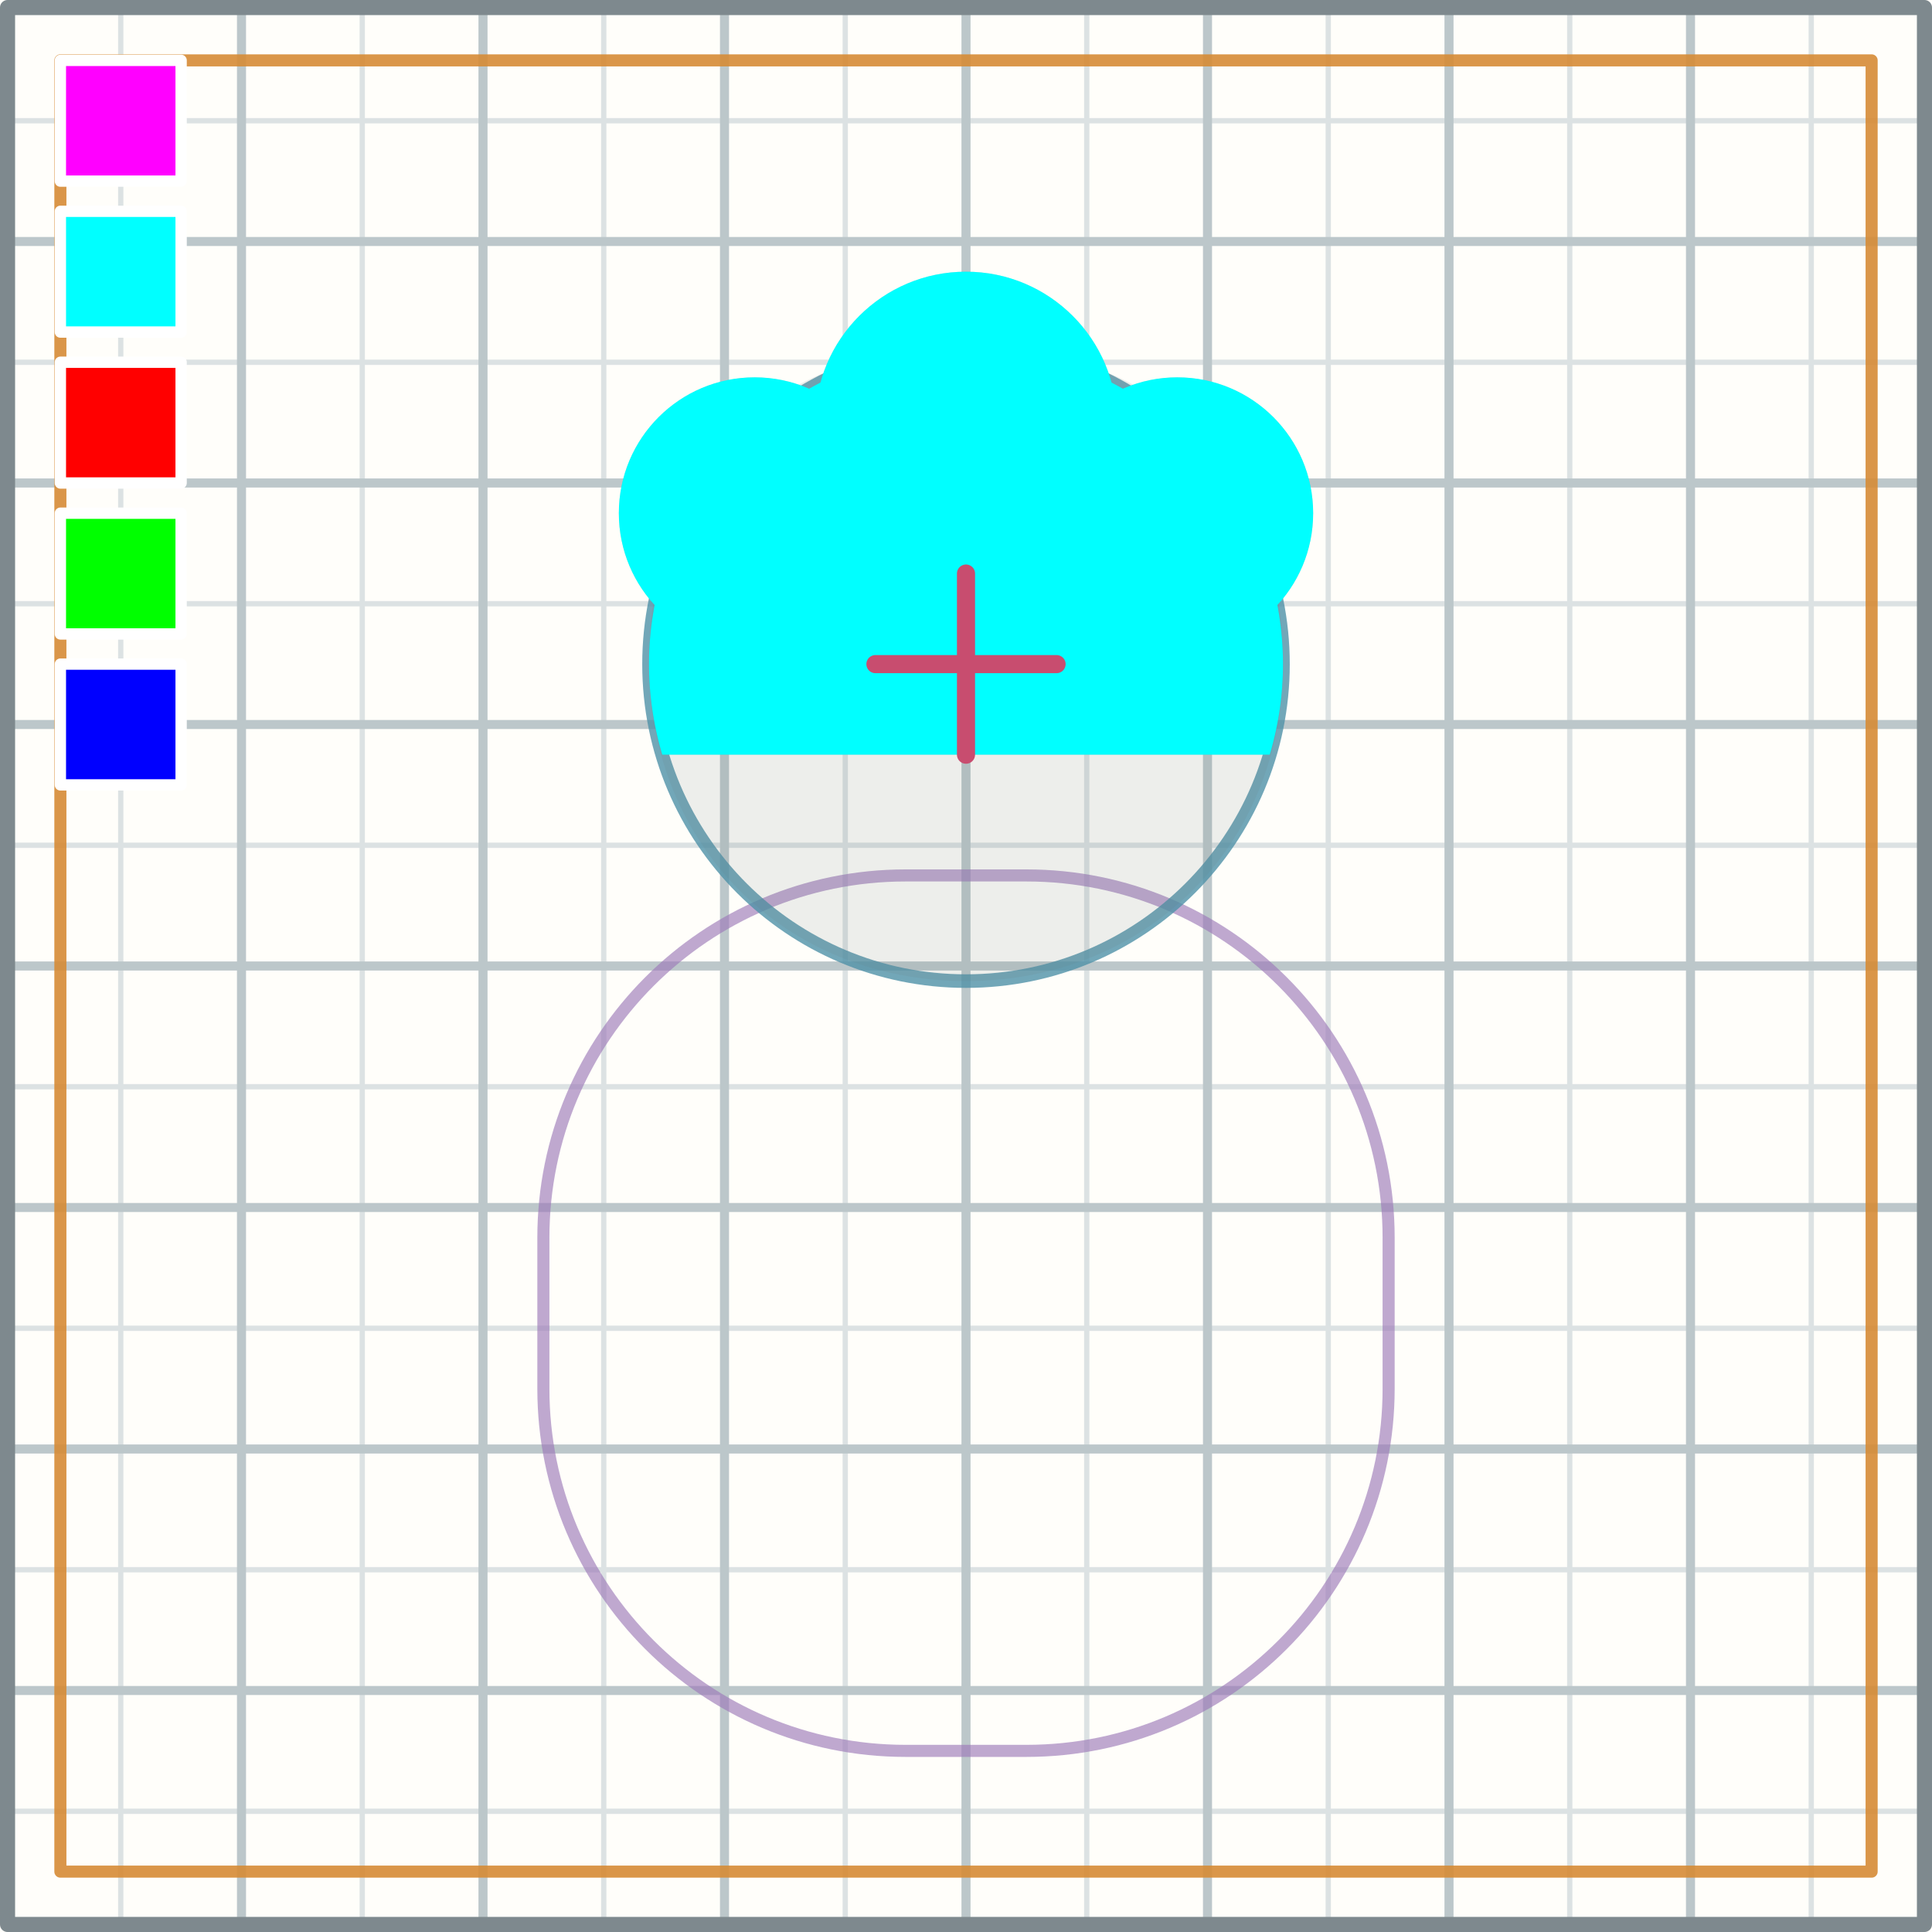
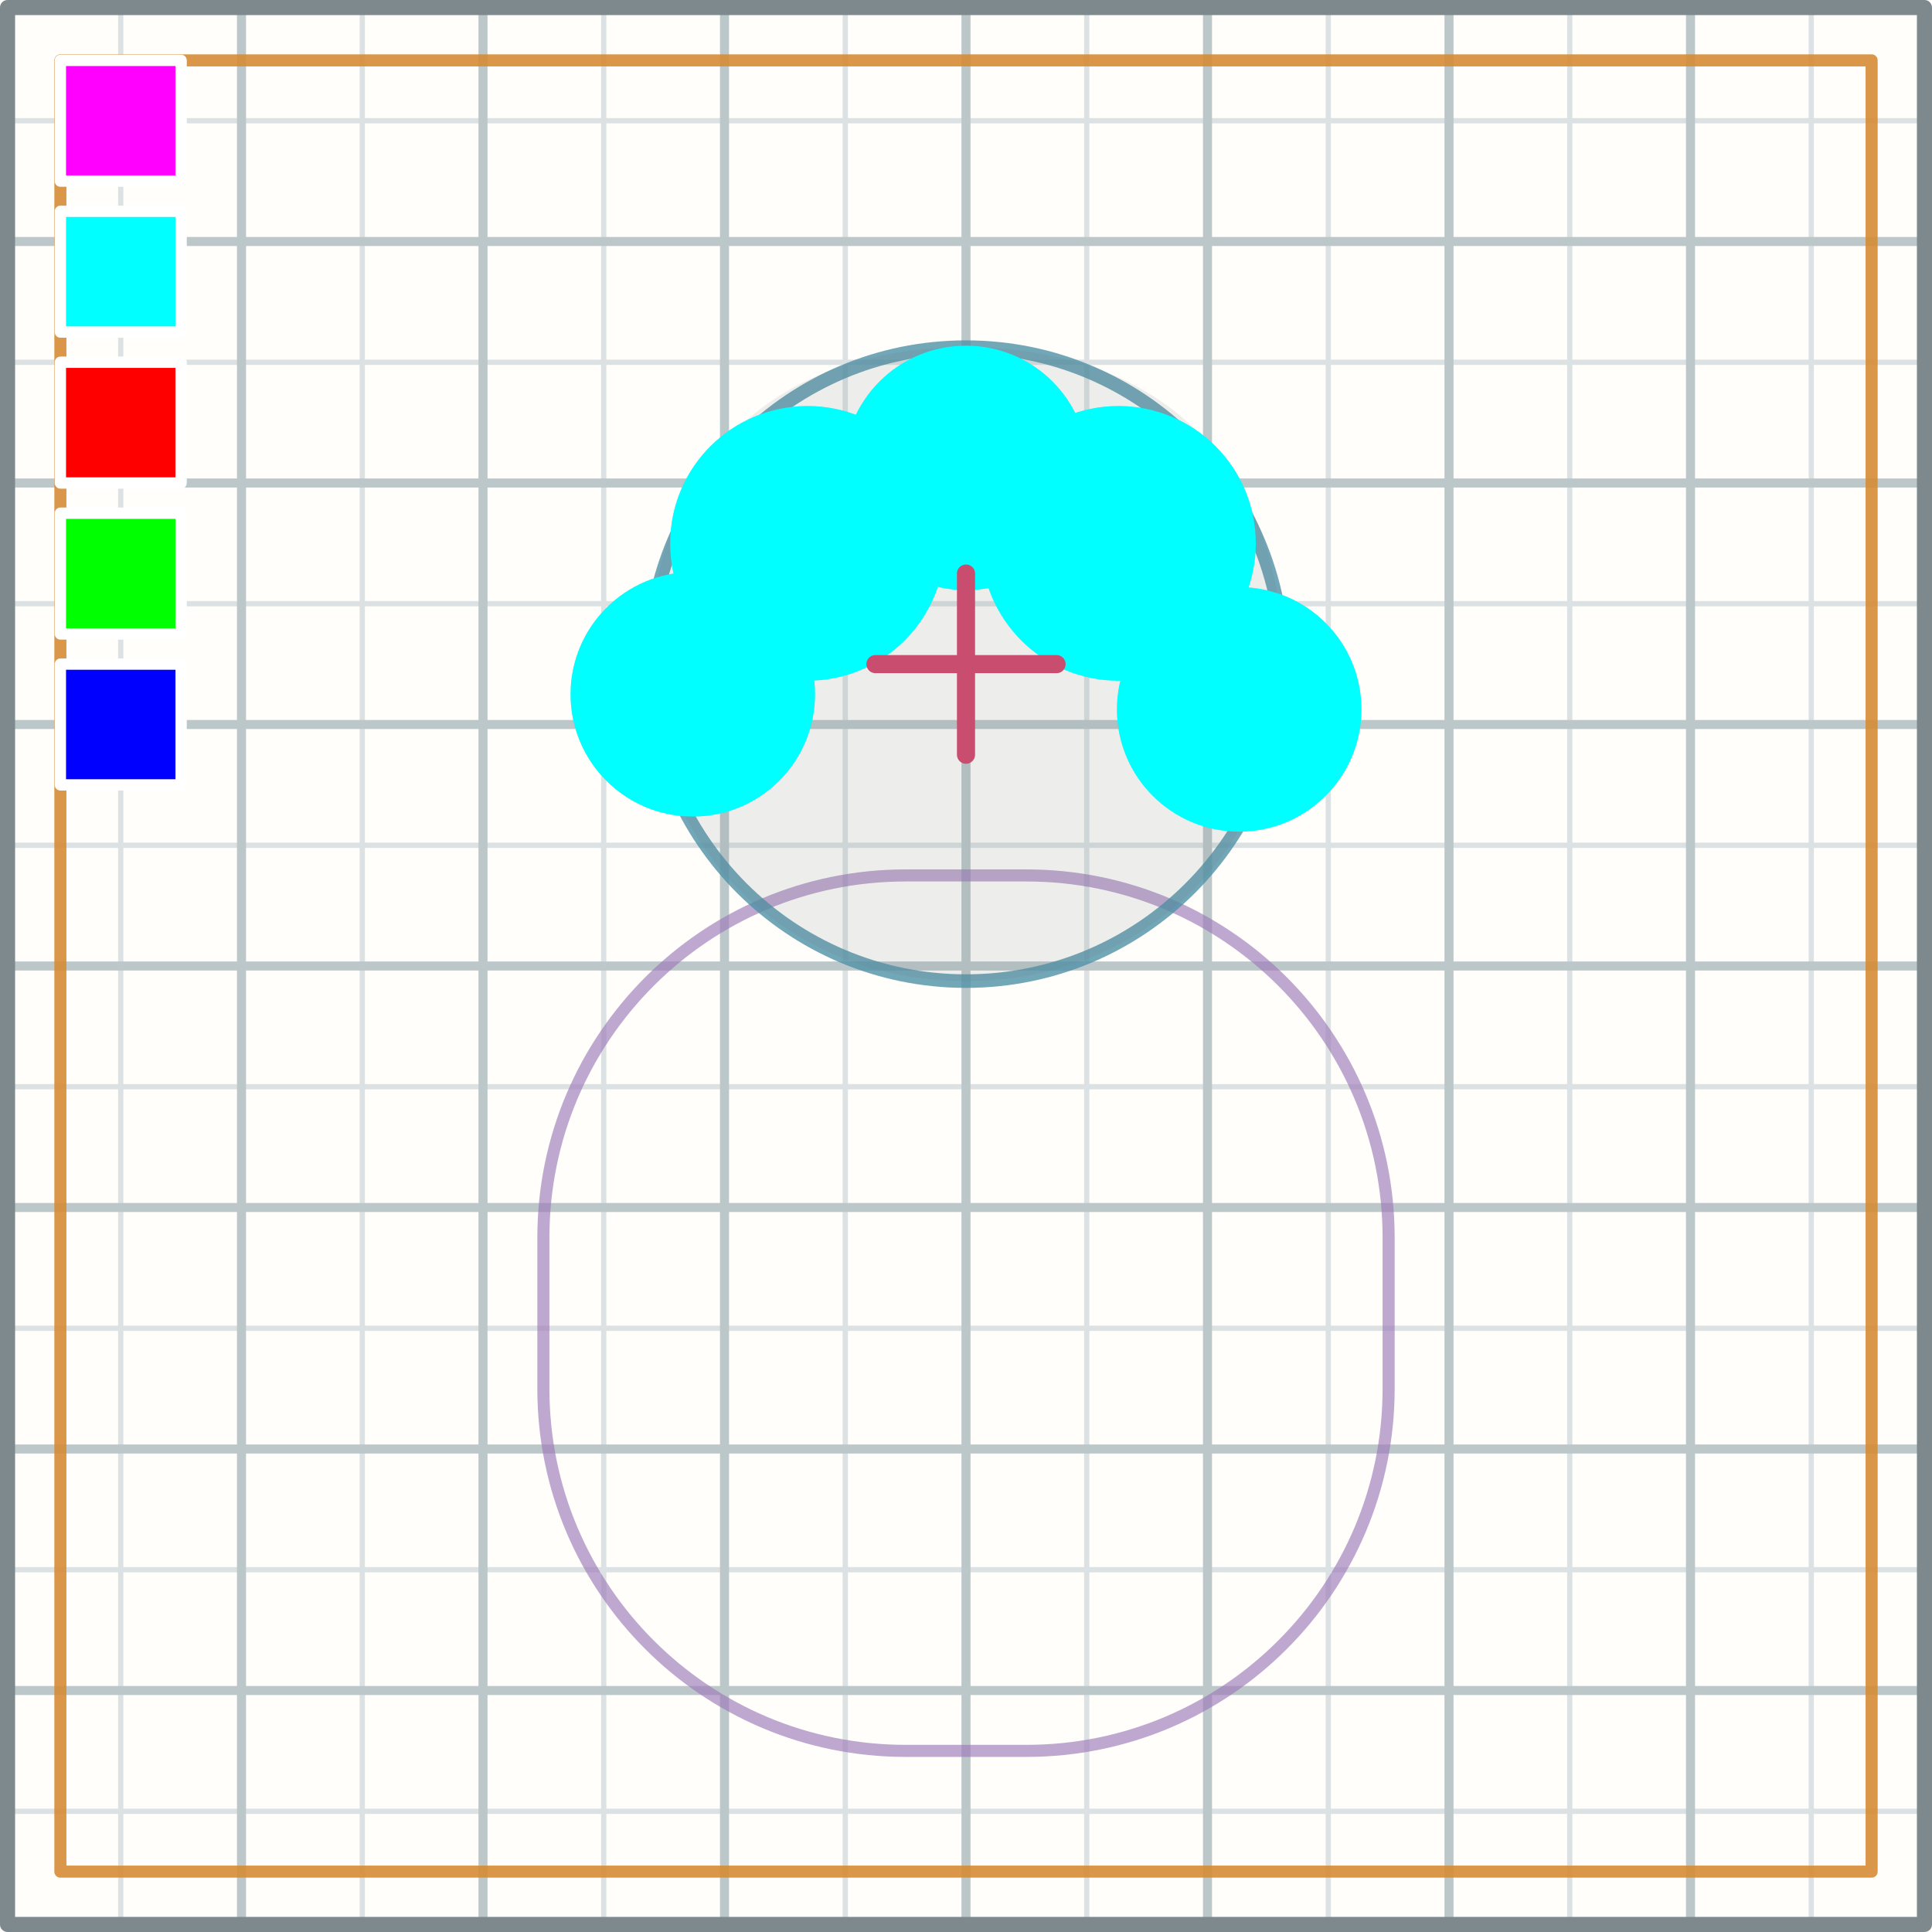
<svg xmlns="http://www.w3.org/2000/svg" viewBox="0 0 128 128" width="128" height="128">
  <path id="reference/canvas-background" d="M 0 0 H 128 V 128 H 0 Z" fill="#FFFEFA" fill-rule="nonzero" />
  <g id="guide/grid-minor">
    <path id="guide/grid-minor/path" d="M 8 0 V 128 M 0 8 H 128 M 16 0 V 128 M 0 16 H 128 M 24 0 V 128 M 0 24 H 128 M 32 0 V 128 M 0 32 H 128 M 40 0 V 128 M 0 40 H 128 M 48 0 V 128 M 0 48 H 128 M 56 0 V 128 M 0 56 H 128 M 64 0 V 128 M 0 64 H 128 M 72 0 V 128 M 0 72 H 128 M 80 0 V 128 M 0 80 H 128 M 88 0 V 128 M 0 88 H 128 M 96 0 V 128 M 0 96 H 128 M 104 0 V 128 M 0 104 H 128 M 112 0 V 128 M 0 112 H 128 M 120 0 V 128 M 0 120 H 128" fill="none" stroke="#DCE2E3" stroke-width="0.35" stroke-linecap="round" stroke-linejoin="round" />
  </g>
  <g id="guide/grid-major">
    <path id="guide/grid-major/path" d="M 16 0 V 128 M 0 16 H 128 M 32 0 V 128 M 0 32 H 128 M 48 0 V 128 M 0 48 H 128 M 64 0 V 128 M 0 64 H 128 M 80 0 V 128 M 0 80 H 128 M 96 0 V 128 M 0 96 H 128 M 112 0 V 128 M 0 112 H 128" fill="none" stroke="#BCC7CA" stroke-width="0.6" stroke-linecap="round" stroke-linejoin="round" />
  </g>
  <g id="guide/canvas">
    <path id="guide/canvas/border" d="M 0.5 0.5 H 127.5 V 127.5 H 0.5 Z" fill="none" stroke="#7E898E" stroke-width="1" stroke-linecap="round" stroke-linejoin="round" />
    <path id="guide/canvas/outline-safe-area" d="M 4 4 H 124 V 124 H 4 Z" fill="none" stroke="#D68B35" stroke-width="0.8" stroke-linecap="round" stroke-linejoin="round" opacity="0.9" />
  </g>
  <g id="guide/body-capsule">
    <path id="guide/body-capsule/shape-001" d="M60 58h8a24 24 0 0 1 24 24v10a24 24 0 0 1-24 24h-8a24 24 0 0 1-24-24v-10a24 24 0 0 1 24-24Z" fill="none" stroke="#9C7AB8" stroke-width="0.8" stroke-linecap="round" stroke-linejoin="round" opacity="0.65" />
  </g>
  <g id="guide/head-radius">
    <path id="guide/head-radius/path" d="M 43 44 a 21 21 0 1 0 42 0 a 21 21 0 1 0 -42 0 Z" fill="none" stroke="#4F91A8" stroke-width="0.9" stroke-linecap="round" stroke-linejoin="round" opacity="0.8" />
  </g>
  <g id="reference/context-head-round" opacity="0.12" transform="translate(64 44)">
    <path id="reference/context-head-round/shape-001" d="M0-21C13-21 21-13 21 0 21 12 12 21 0 21-12 21-21 12-21 0-21-13-13-21 0-21Z" fill="#66747A" fill-rule="nonzero" />
  </g>
  <g id="reference/hair-curly" opacity="0.22" transform="translate(64 44)">
-     <path id="reference/hair-curly/shape-001" d="M -20.125 6 A 21 21 0 1 1 20.125 6 Z" fill="#66747A" fill-rule="nonzero" />
-     <path id="reference/hair-curly/shape-002" d="M -23 -10 a 9 9 0 1 0 18 0 a 9 9 0 1 0 -18 0 Z" fill="#66747A" fill-rule="nonzero" />
-     <path id="reference/hair-curly/shape-003" d="M -10 -16 a 10 10 0 1 0 20 0 a 10 10 0 1 0 -20 0 Z" fill="#66747A" fill-rule="nonzero" />
-     <path id="reference/hair-curly/shape-004" d="M 5 -10 a 9 9 0 1 0 18 0 a 9 9 0 1 0 -18 0 Z" fill="#66747A" fill-rule="nonzero" />
+     <path id="reference/hair-curly/shape-001" d="M -26.2 2 a 8.1 8.1 0 1 0 16.2 0 a 8.1 8.1 0 1 0 -16.2 0 Z" fill="#66747A" fill-rule="nonzero" />
+     <path id="reference/hair-curly/shape-002" d="M -19.6 -8 a 9.1 9.1 0 1 0 18.2 0 a 9.1 9.1 0 1 0 -18.2 0 Z" fill="#66747A" fill-rule="nonzero" />
+     <path id="reference/hair-curly/shape-003" d="M -8.1 -13 a 8.1 8.1 0 1 0 16.2 0 a 8.1 8.1 0 1 0 -16.2 0 Z" fill="#66747A" fill-rule="nonzero" />
+     <path id="reference/hair-curly/shape-004" d="M 1 -8 a 9.1 9.1 0 1 0 18.2 0 a 9.1 9.1 0 1 0 -18.2 0 Z" fill="#66747A" fill-rule="nonzero" />
+     <path id="reference/hair-curly/shape-005" d="M 10 3 a 8.1 8.1 0 1 0 16.2 0 a 8.1 8.1 0 1 0 -16.2 0 Z" fill="#66747A" fill-rule="nonzero" />
  </g>
  <g id="art" transform="translate(64 44)">
-     <path id="art/shape-001" d="M -20.125 6 A 21 21 0 1 1 20.125 6 Z" fill="#00FFFF" fill-rule="nonzero" />
-     <path id="art/shape-002" d="M -23 -10 a 9 9 0 1 0 18 0 a 9 9 0 1 0 -18 0 Z" fill="#00FFFF" fill-rule="nonzero" />
-     <path id="art/shape-003" d="M -10 -16 a 10 10 0 1 0 20 0 a 10 10 0 1 0 -20 0 Z" fill="#00FFFF" fill-rule="nonzero" />
-     <path id="art/shape-004" d="M 5 -10 a 9 9 0 1 0 18 0 a 9 9 0 1 0 -18 0 Z" fill="#00FFFF" fill-rule="nonzero" />
+     <path id="art/shape-001" d="M -26.2 2 a 8.1 8.1 0 1 0 16.2 0 a 8.1 8.1 0 1 0 -16.2 0 Z" fill="#00FFFF" fill-rule="nonzero" />
+     <path id="art/shape-002" d="M -19.6 -8 a 9.1 9.1 0 1 0 18.2 0 a 9.1 9.1 0 1 0 -18.2 0 Z" fill="#00FFFF" fill-rule="nonzero" />
+     <path id="art/shape-003" d="M -8.1 -13 a 8.1 8.1 0 1 0 16.2 0 a 8.1 8.1 0 1 0 -16.2 0 Z" fill="#00FFFF" fill-rule="nonzero" />
+     <path id="art/shape-004" d="M 1 -8 a 9.1 9.1 0 1 0 18.2 0 a 9.1 9.1 0 1 0 -18.2 0 Z" fill="#00FFFF" fill-rule="nonzero" />
+     <path id="art/shape-005" d="M 10 3 a 8.1 8.1 0 1 0 16.2 0 a 8.1 8.1 0 1 0 -16.2 0 Z" fill="#00FFFF" fill-rule="nonzero" />
  </g>
  <g id="swatches">
    <path id="swatches/skin" d="M 4 4 H 12 V 12 H 4 Z" fill="#FF00FF" fill-rule="nonzero" stroke="#FFFFFF" stroke-width="0.75" stroke-linecap="round" stroke-linejoin="round" />
    <path id="swatches/hair" d="M 4 14 H 12 V 22 H 4 Z" fill="#00FFFF" fill-rule="nonzero" stroke="#FFFFFF" stroke-width="0.75" stroke-linecap="round" stroke-linejoin="round" />
    <path id="swatches/outfitPrimary" d="M 4 24 H 12 V 32 H 4 Z" fill="#FF0000" fill-rule="nonzero" stroke="#FFFFFF" stroke-width="0.75" stroke-linecap="round" stroke-linejoin="round" />
    <path id="swatches/outfitSecondary" d="M 4 34 H 12 V 42 H 4 Z" fill="#00FF00" fill-rule="nonzero" stroke="#FFFFFF" stroke-width="0.75" stroke-linecap="round" stroke-linejoin="round" />
    <path id="swatches/accent" d="M 4 44 H 12 V 52 H 4 Z" fill="#0000FF" fill-rule="nonzero" stroke="#FFFFFF" stroke-width="0.75" stroke-linecap="round" stroke-linejoin="round" />
  </g>
  <g id="anchors">
    <path id="anchors/headCenter" d="M 58 44 H 70 M 64 38 V 50" fill="none" stroke="#C84D6F" stroke-width="1.2" stroke-linecap="round" stroke-linejoin="round" />
  </g>
</svg>
